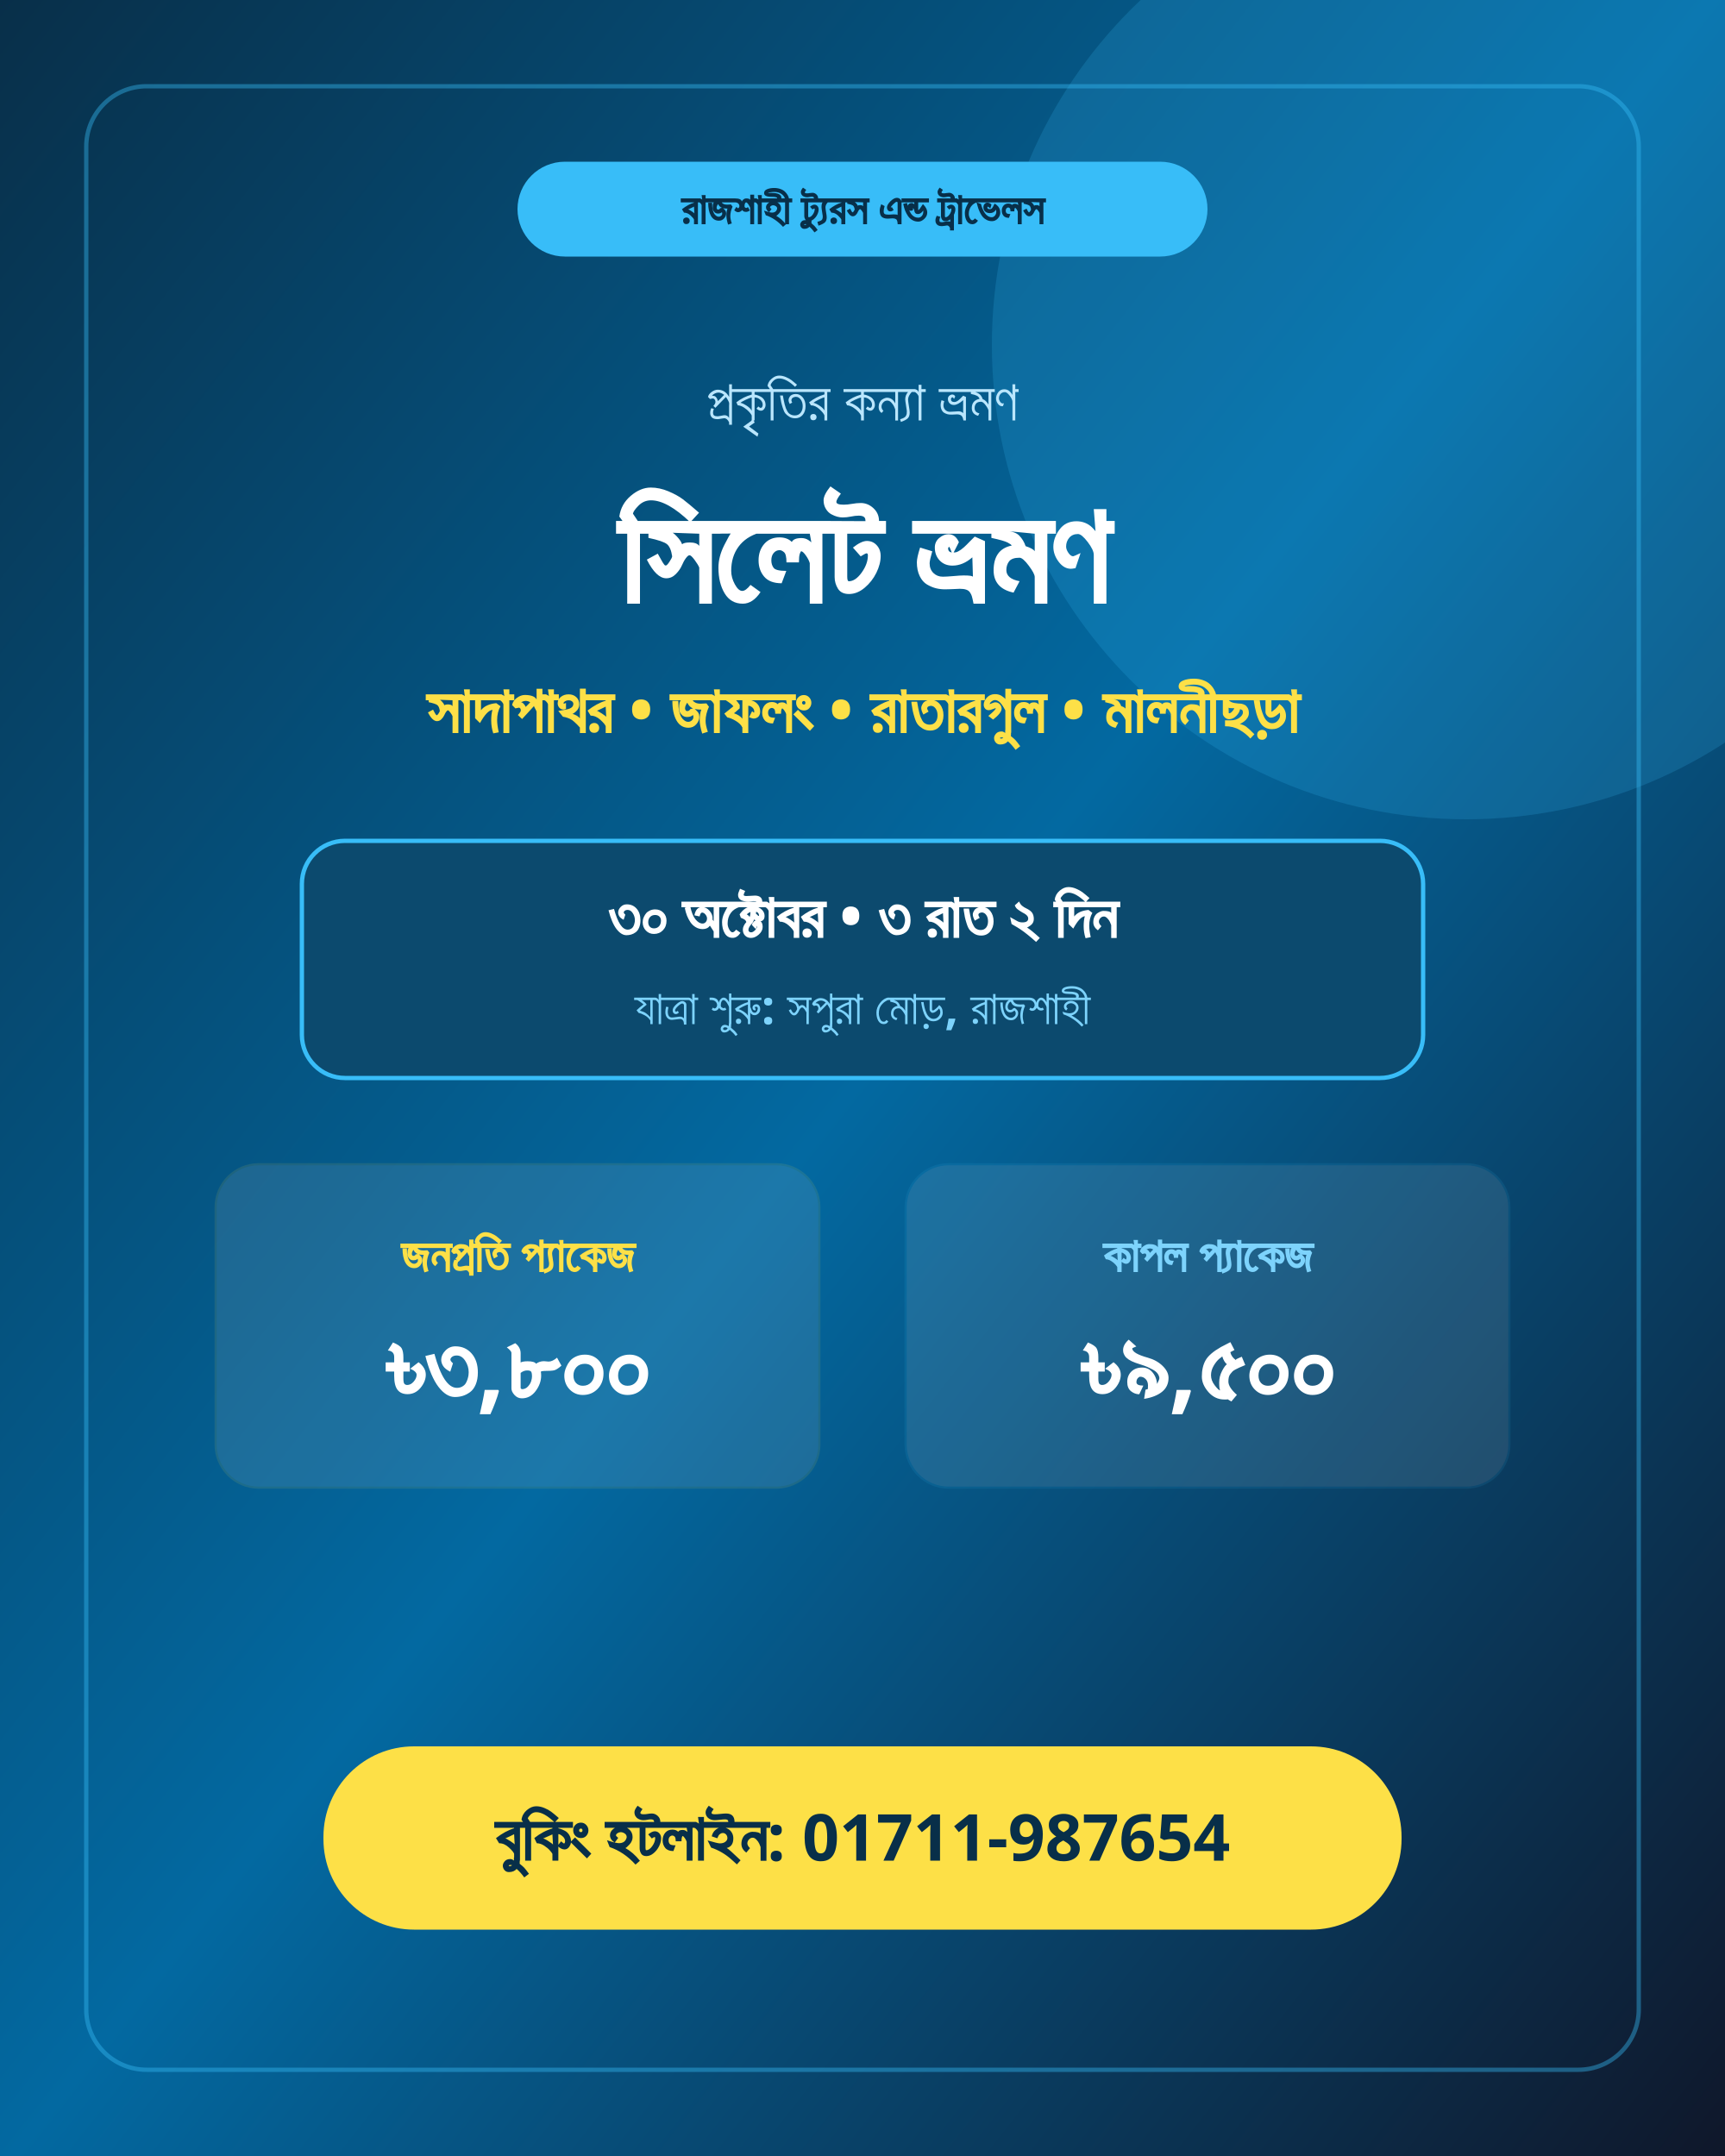
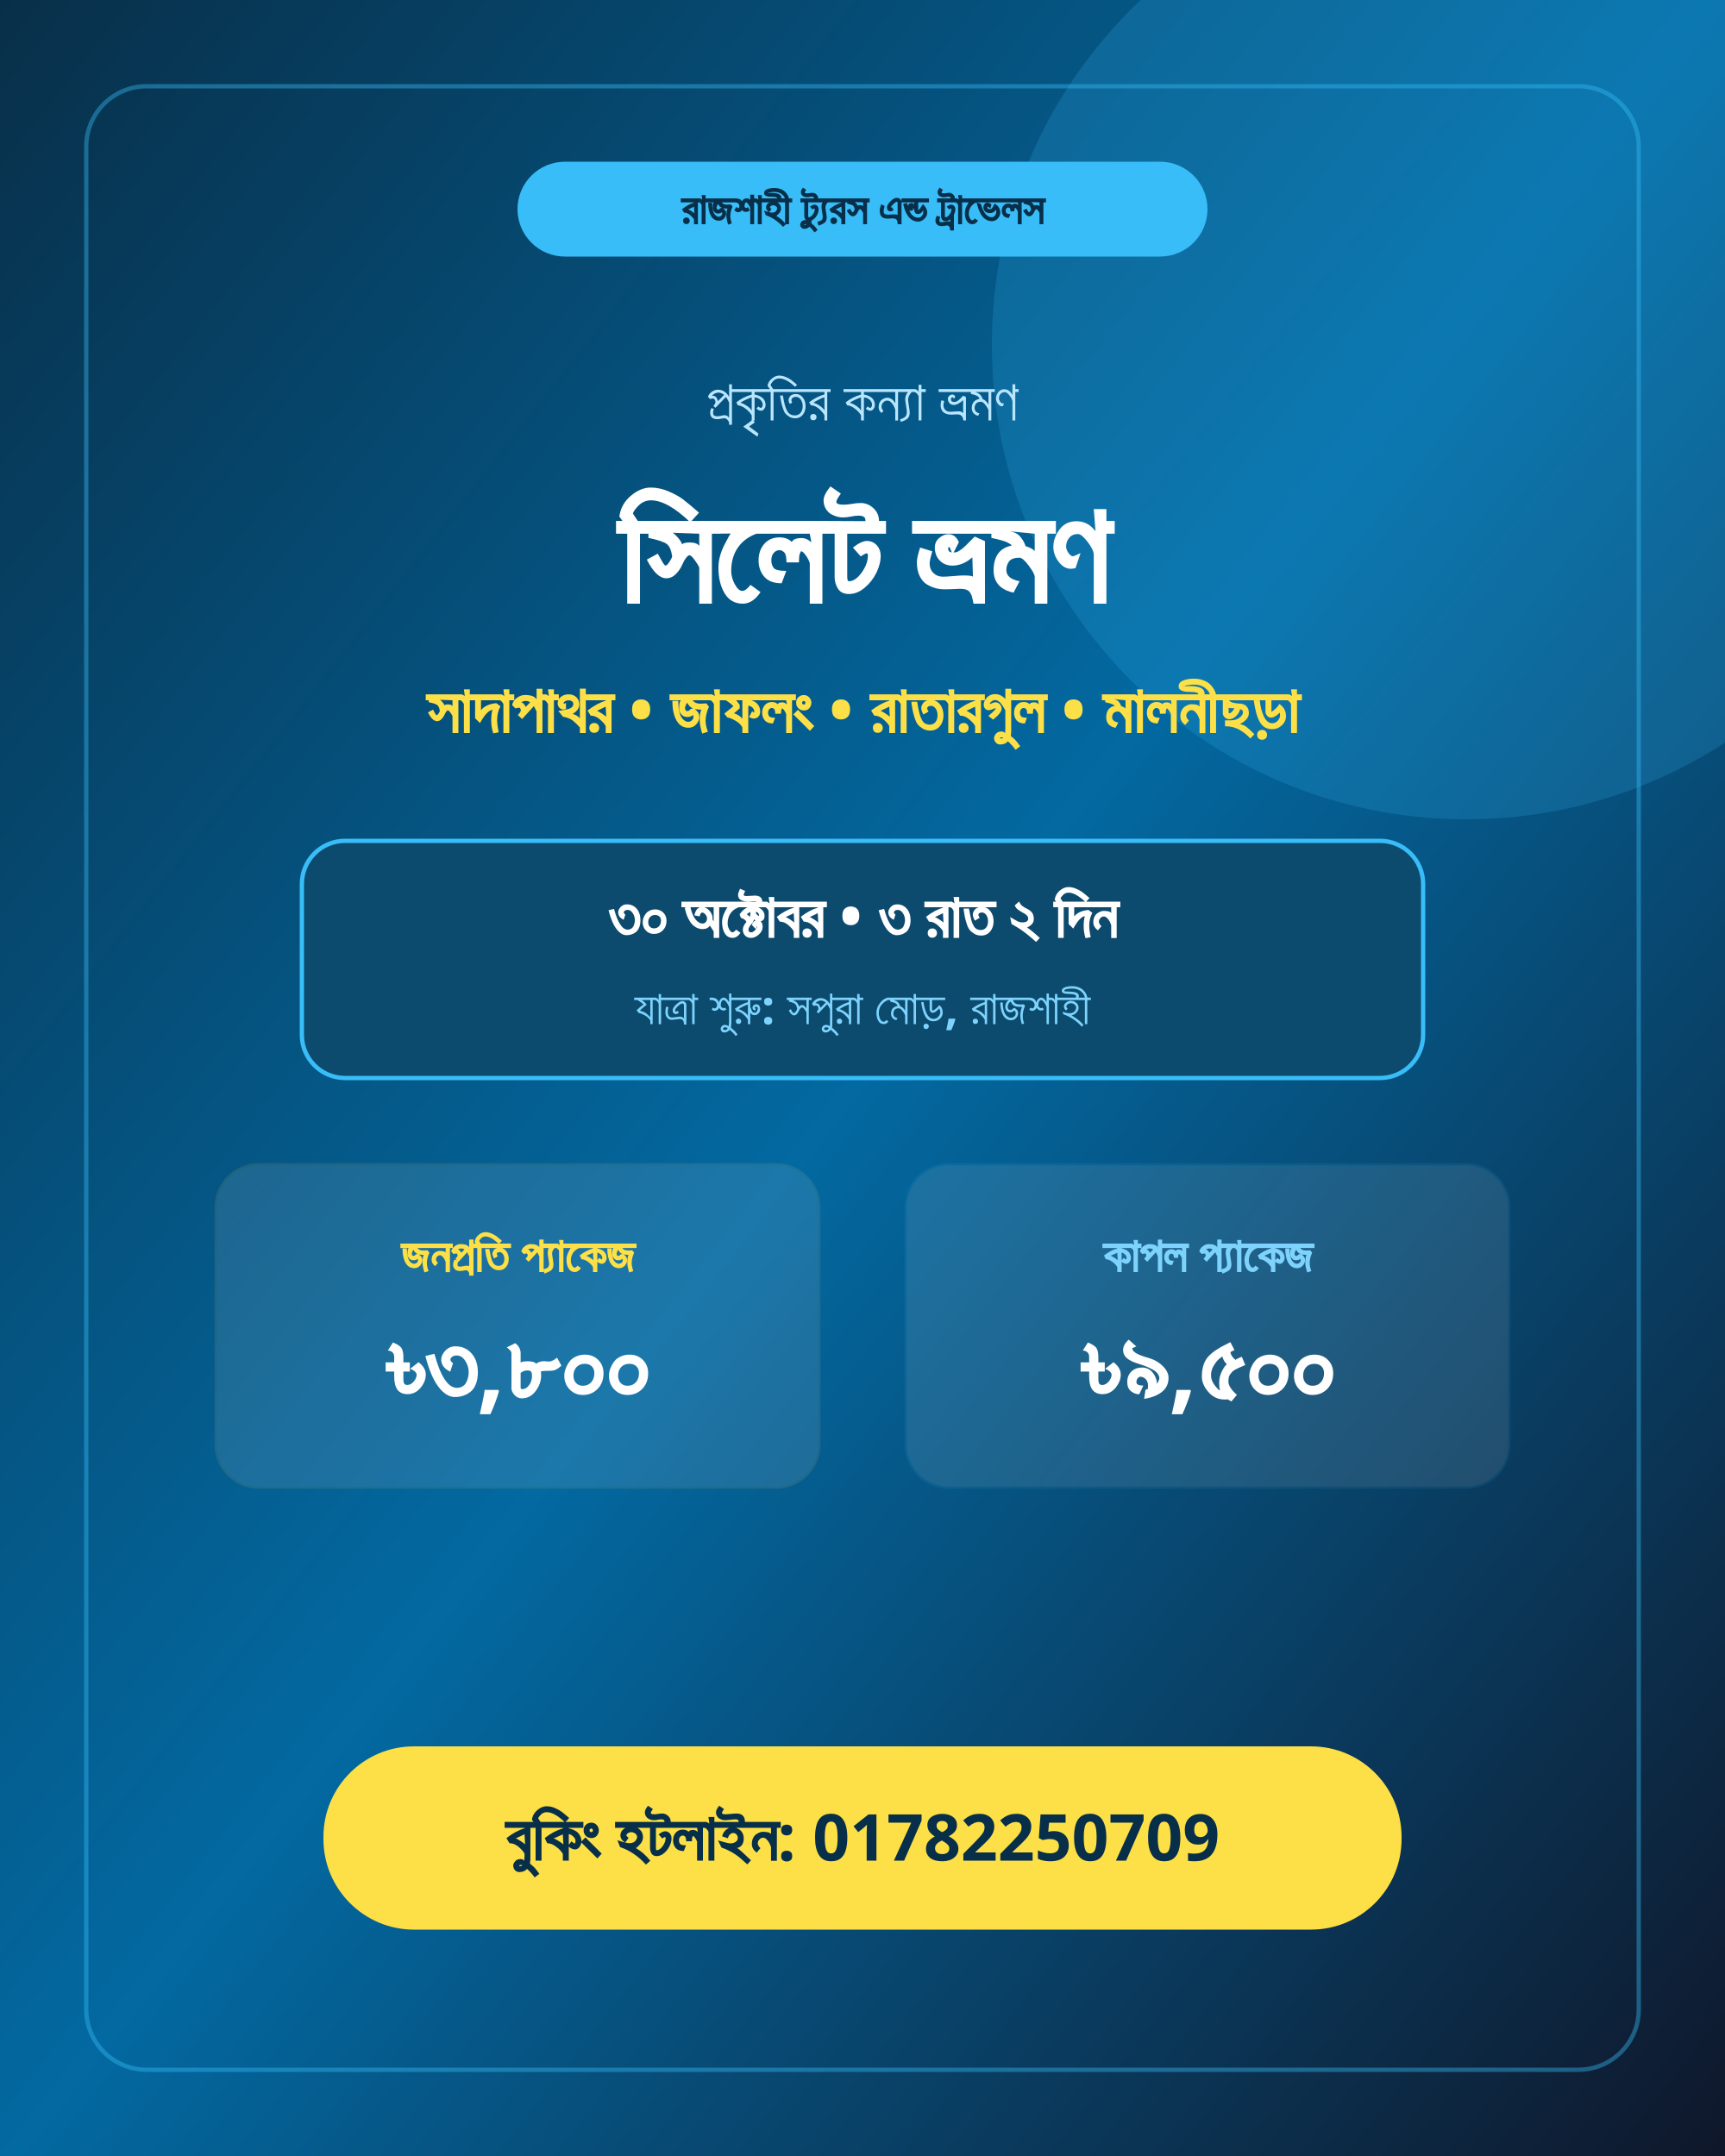
<svg xmlns="http://www.w3.org/2000/svg" viewBox="0 0 800 1000" width="800" height="1000">
  <defs>
    <linearGradient id="bg2" x1="0%" y1="0%" x2="100%" y2="100%">
      <stop offset="0%" stop-color="#082f49" />
      <stop offset="50%" stop-color="#0369a1" />
      <stop offset="100%" stop-color="#0f172a" />
    </linearGradient>
  </defs>
  <rect width="800" height="1000" fill="url(#bg2)" />
  <circle cx="680" cy="160" r="220" fill="#38bdf8" opacity="0.18" />
  <rect x="40" y="40" width="720" height="920" rx="28" fill="none" stroke="#38bdf8" stroke-width="2" opacity="0.4" />
  <rect x="240" y="75" width="320" height="44" rx="22" fill="#38bdf8" />
  <text x="400" y="104" text-anchor="middle" fill="#082f49" font-family="sans-serif" font-size="20" font-weight="800">রাজশাহী ট্যুরস এন্ড ট্রাভেলস</text>
  <text x="400" y="195" text-anchor="middle" fill="#bae6fd" font-family="sans-serif" font-size="26" font-weight="600">প্রকৃতির কন্যা ভ্রমণ</text>
  <text x="400" y="280" text-anchor="middle" fill="#ffffff" font-family="sans-serif" font-size="64" font-weight="900">সিলেট ভ্রমণ</text>
  <text x="400" y="340" text-anchor="middle" fill="#fde047" font-family="sans-serif" font-size="30" font-weight="700">সাদাপাথর • জাফলং • রাতারগুল • মালনীছড়া</text>
  <rect x="140" y="390" width="520" height="110" rx="20" fill="#0c4a6e" stroke="#38bdf8" stroke-width="2" />
  <text x="400" y="435" text-anchor="middle" fill="#ffffff" font-family="sans-serif" font-size="28" font-weight="700">৩০ অক্টোবর • ৩ রাত ২ দিন</text>
  <text x="400" y="475" text-anchor="middle" fill="#7dd3fc" font-family="sans-serif" font-size="22" font-weight="600">যাত্রা শুরু: সপুরা মোড়, রাজশাহী</text>
  <rect x="100" y="540" width="280" height="150" rx="20" fill="#ffffff" opacity="0.1" stroke="#fde047" />
  <text x="240" y="590" text-anchor="middle" fill="#fde047" font-family="sans-serif" font-size="22" font-weight="700">জনপ্রতি প্যাকেজ</text>
  <text x="240" y="650" text-anchor="middle" fill="#ffffff" font-family="sans-serif" font-size="46" font-weight="900">৳৩,৮০০</text>
  <rect x="420" y="540" width="280" height="150" rx="20" fill="#ffffff" opacity="0.1" stroke="#38bdf8" />
  <text x="560" y="590" text-anchor="middle" fill="#7dd3fc" font-family="sans-serif" font-size="22" font-weight="700">কাপল প্যাকেজ</text>
  <text x="560" y="650" text-anchor="middle" fill="#ffffff" font-family="sans-serif" font-size="46" font-weight="900">৳৯,৫০০</text>
  <rect x="150" y="810" width="500" height="85" rx="42" fill="#fde047" />
-   <text x="400" y="863" text-anchor="middle" fill="#082f49" font-family="sans-serif" font-size="30" font-weight="900">বুকিং হটলাইন: 01711-987654</text>
+   <text x="400" y="863" text-anchor="middle" fill="#082f49" font-family="sans-serif" font-size="30" font-weight="900">বুকিং হটলাইন: 01782250709</text>
</svg>
